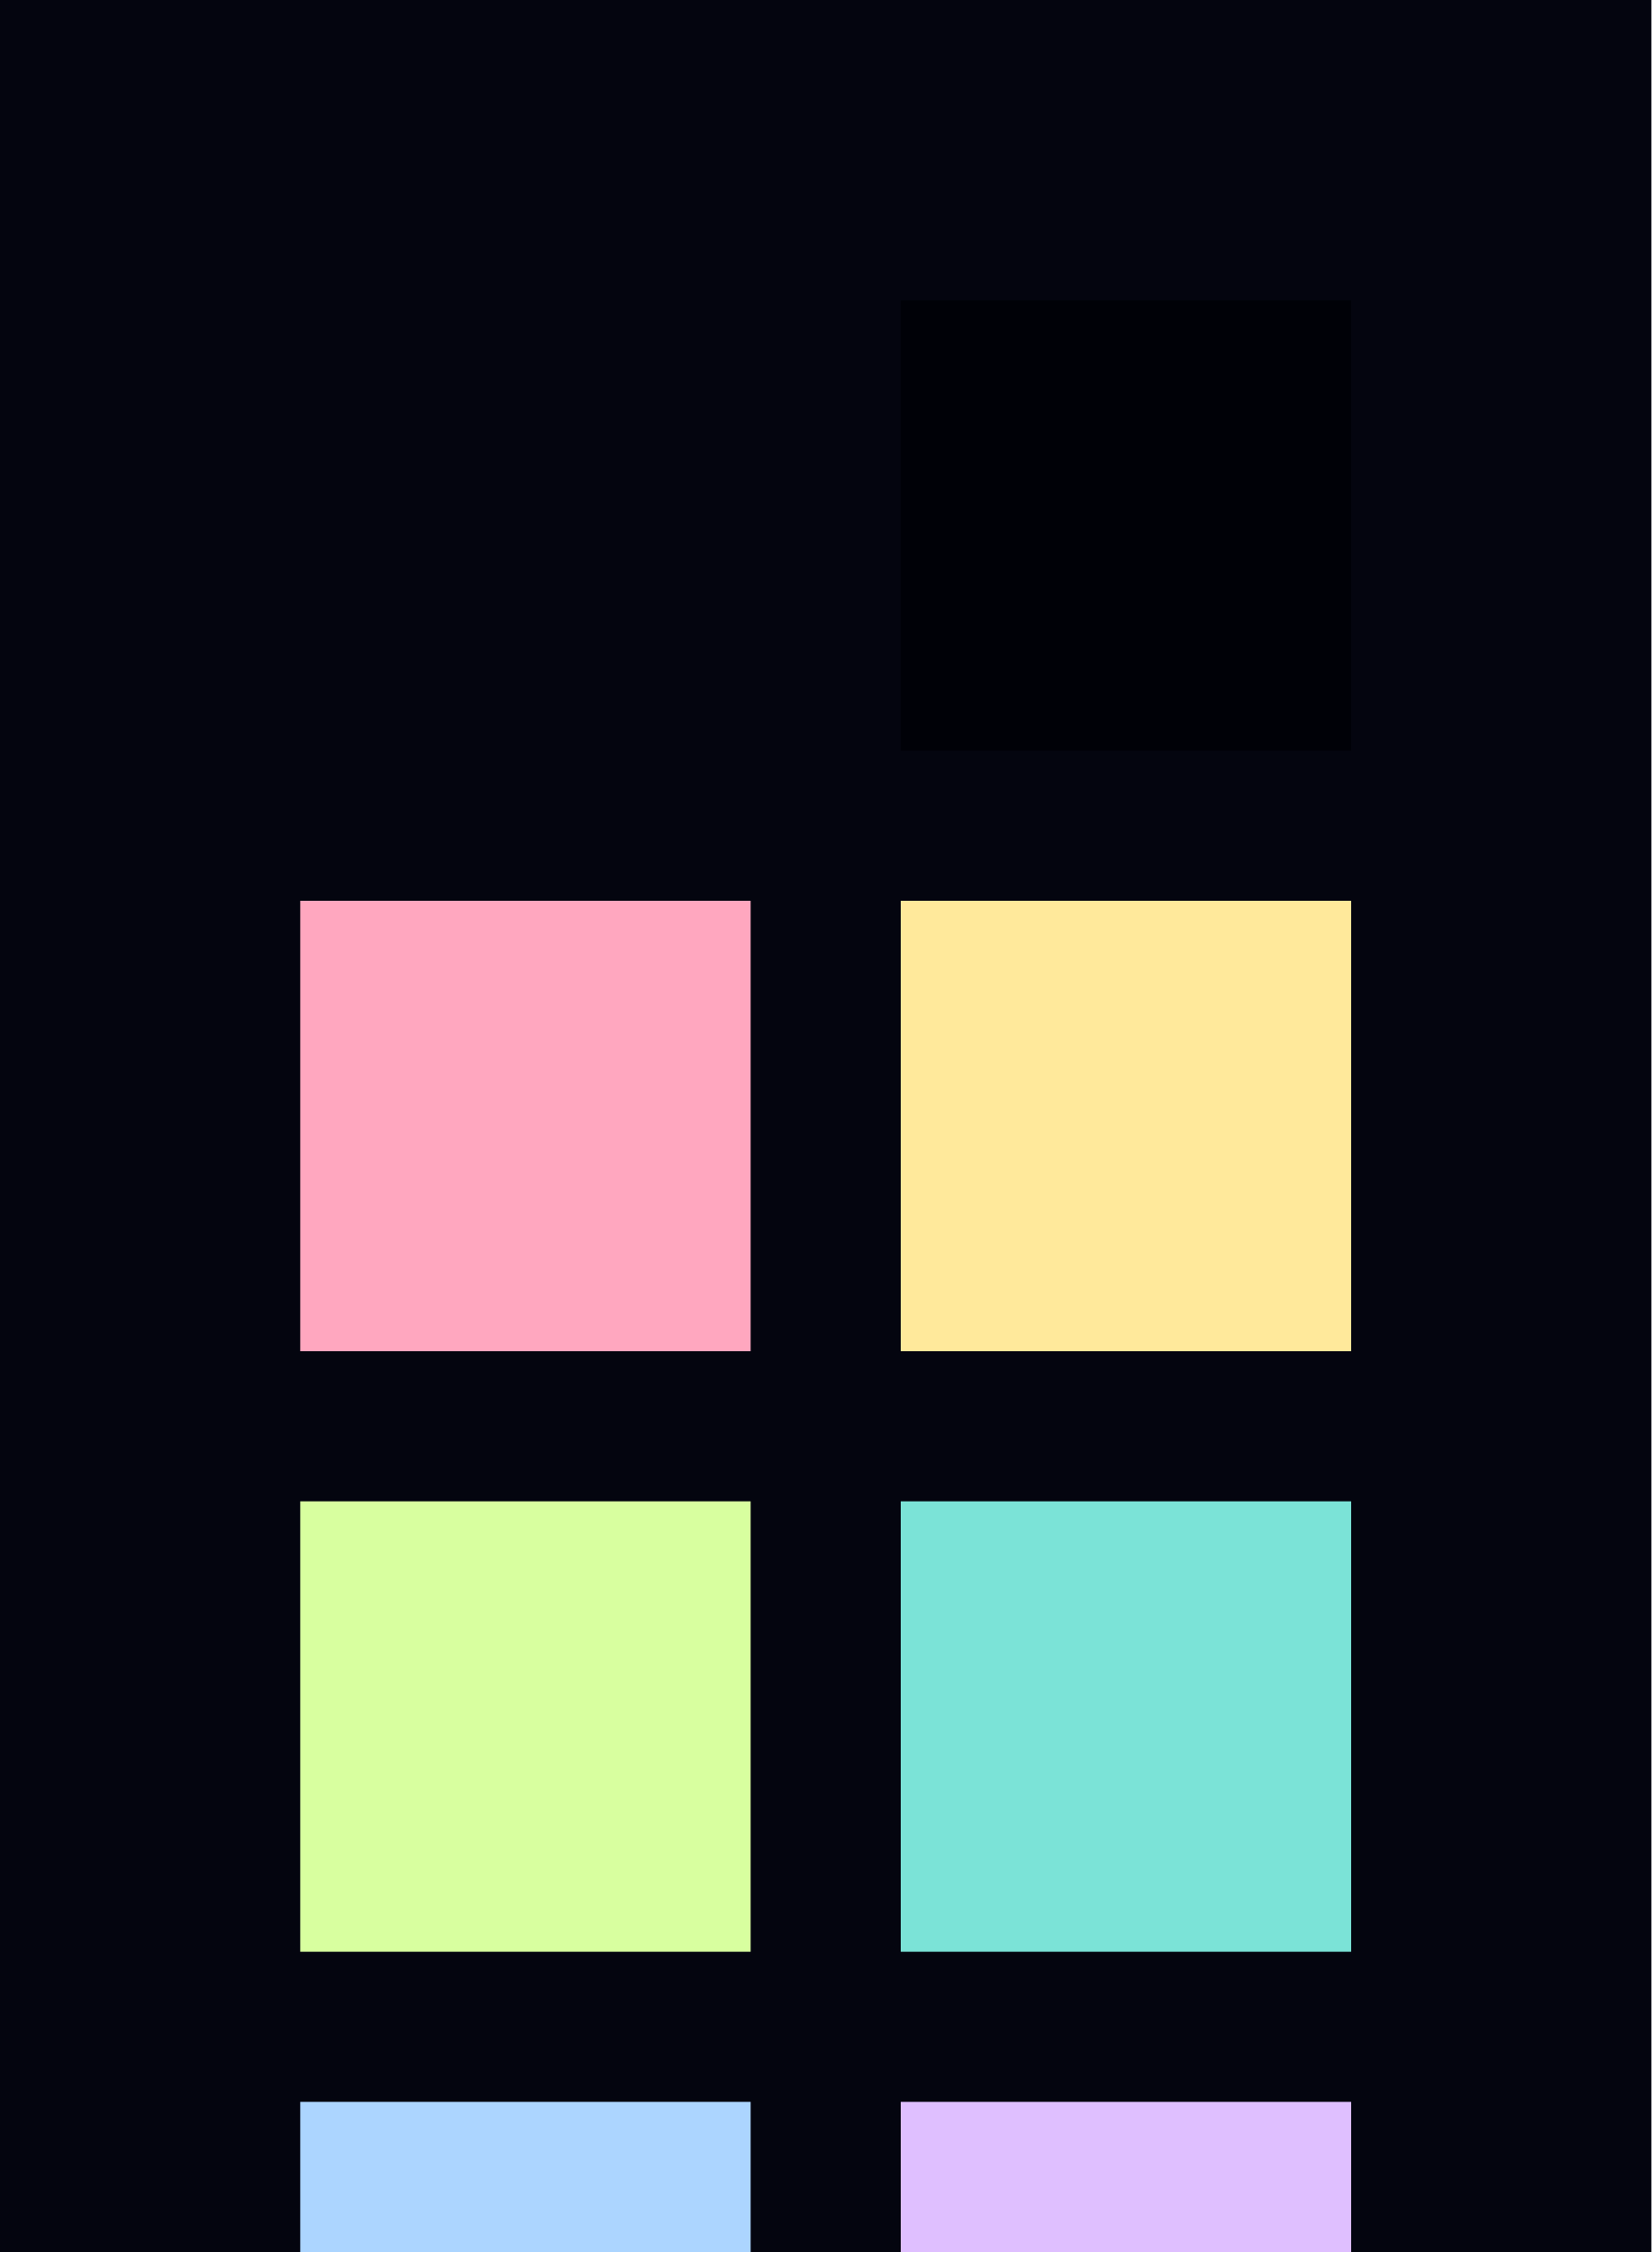
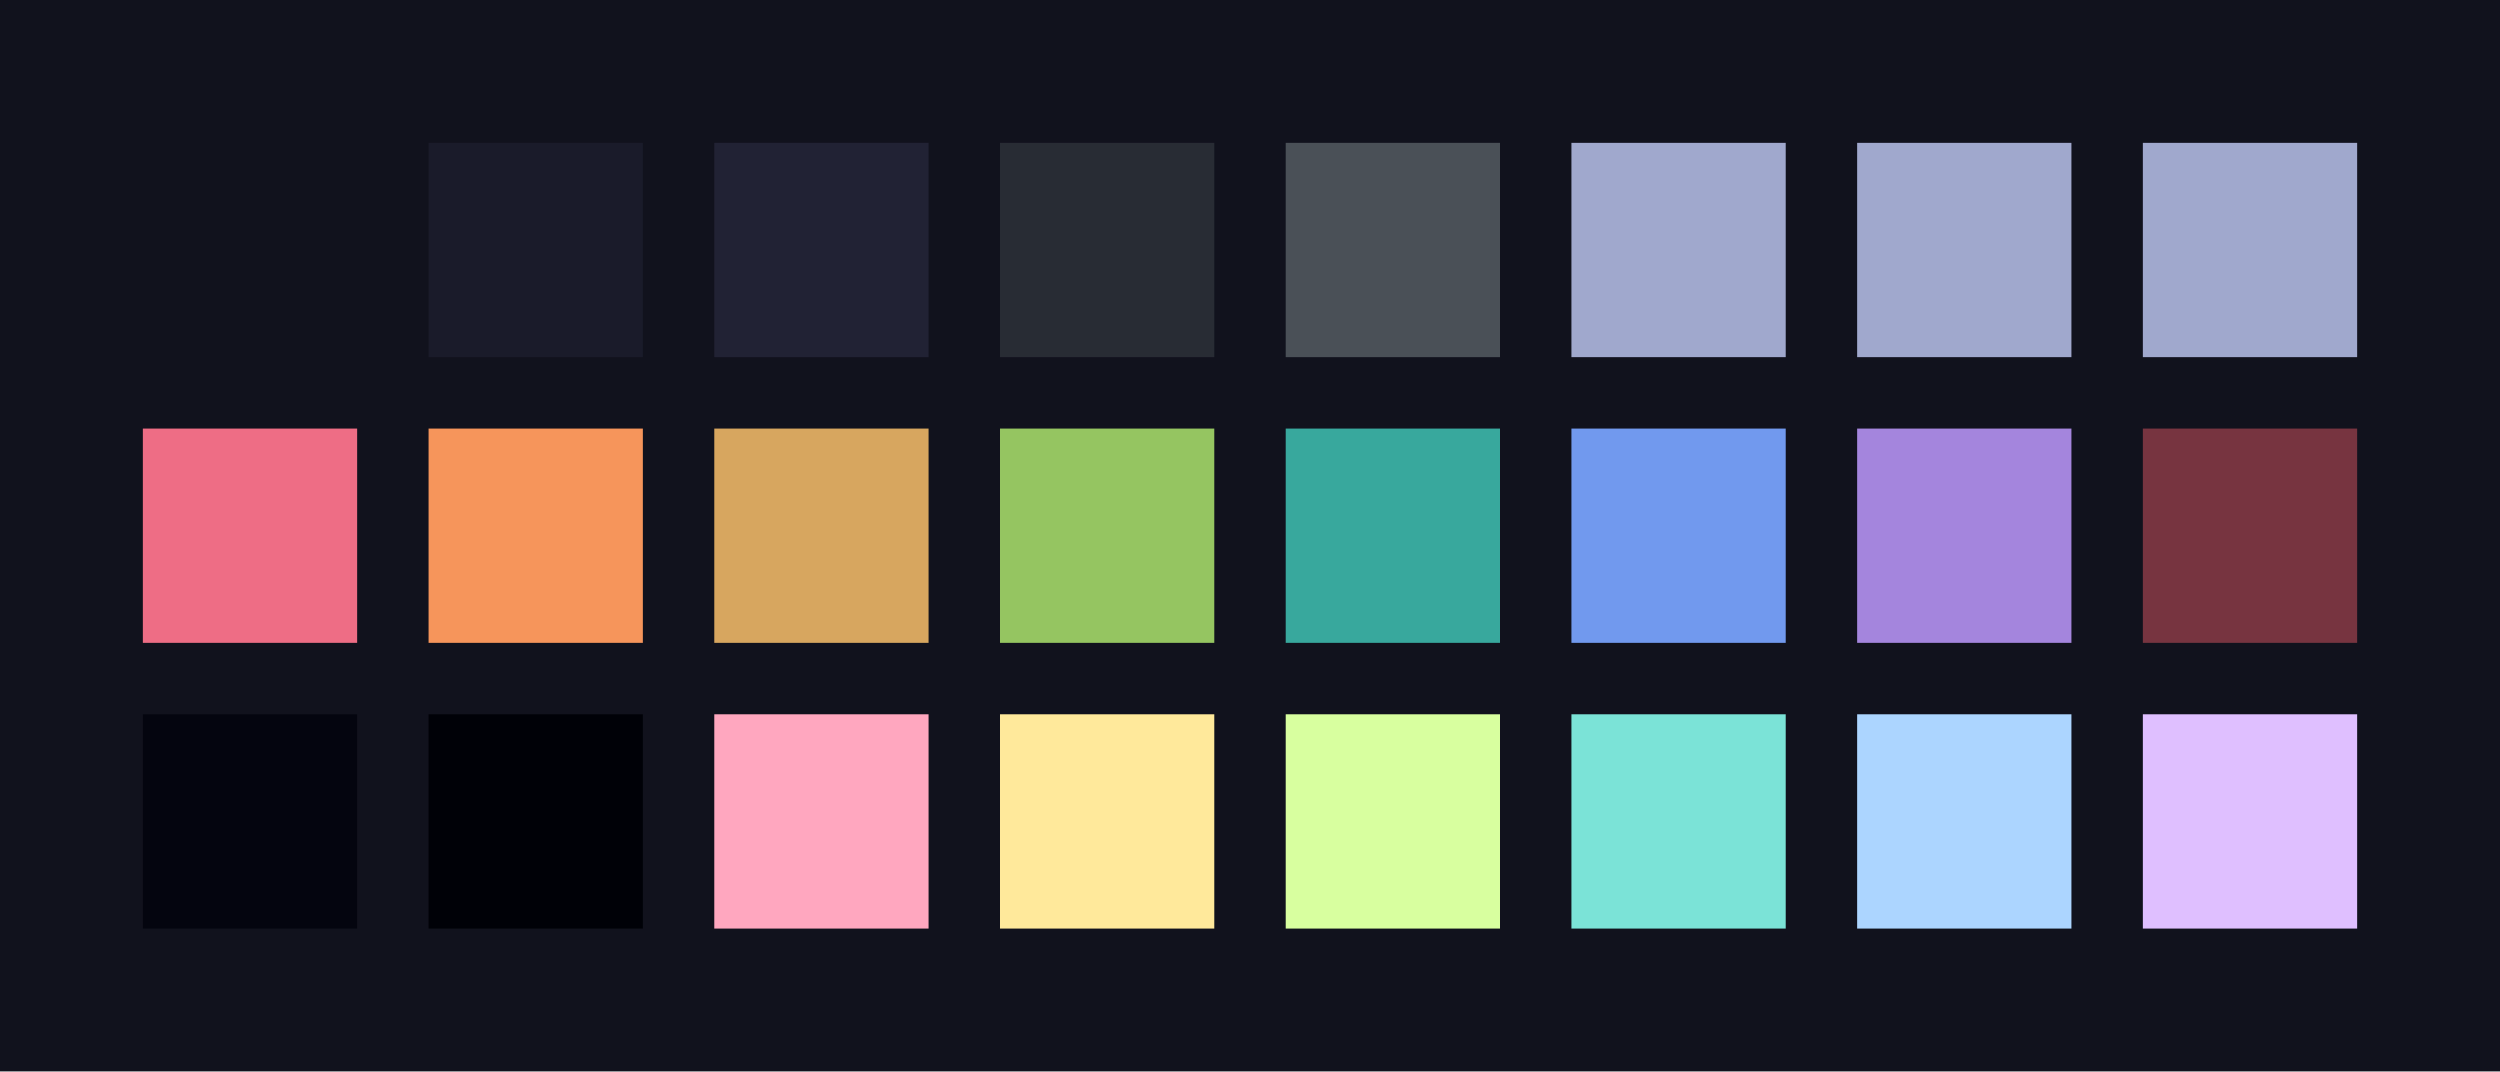
- <svg xmlns="http://www.w3.org/2000/svg" width="165" height="225">
-   <rect x="0" y="0" width="165" height="225" style="fill:#04050f" />
-   <rect x="30" y="30" width="45" height="45" style="fill:#04050f" />
-   <rect x="90" y="30" width="45" height="45" style="fill:#000107" />
-   <rect x="30" y="90" width="45" height="45" style="fill:#ffa7bf" />
-   <rect x="90" y="90" width="45" height="45" style="fill:#ffe99b" />
-   <rect x="30" y="150" width="45" height="45" style="fill:#d8ff9f" />
-   <rect x="90" y="150" width="45" height="45" style="fill:#7be3d7" />
-   <rect x="30" y="210" width="45" height="45" style="fill:#acd5ff" />
-   <rect x="90" y="210" width="45" height="45" style="fill:#dfbfff" />
+ <svg xmlns="http://www.w3.org/2000/svg" width="525" height="225">
+   <rect x="0" y="0" width="525" height="225" style="fill:#11121d" />
+   <rect x="30" y="30" width="45" height="45" style="fill:#11121d" />
+   <rect x="90" y="30" width="45" height="45" style="fill:#1A1B2A" />
+   <rect x="150" y="30" width="45" height="45" style="fill:#212234" />
+   <rect x="210" y="30" width="45" height="45" style="fill:#282c34" />
+   <rect x="270" y="30" width="45" height="45" style="fill:#4a5057" />
+   <rect x="330" y="30" width="45" height="45" style="fill:#a0a8cd" />
+   <rect x="390" y="30" width="45" height="45" style="fill:#a0a8cd" />
+   <rect x="450" y="30" width="45" height="45" style="fill:#a0a8cd" />
+   <rect x="30" y="90" width="45" height="45" style="fill:#ee6d85" />
+   <rect x="90" y="90" width="45" height="45" style="fill:#f6955b" />
+   <rect x="150" y="90" width="45" height="45" style="fill:#d7a65f" />
+   <rect x="210" y="90" width="45" height="45" style="fill:#95c561" />
+   <rect x="270" y="90" width="45" height="45" style="fill:#38a89d" />
+   <rect x="330" y="90" width="45" height="45" style="fill:#7199ee" />
+   <rect x="390" y="90" width="45" height="45" style="fill:#a485dd" />
+   <rect x="450" y="90" width="45" height="45" style="fill:#773440" />
+   <rect x="30" y="150" width="45" height="45" style="fill:#04050f" />
+   <rect x="90" y="150" width="45" height="45" style="fill:#000107" />
+   <rect x="150" y="150" width="45" height="45" style="fill:#ffa7bf" />
+   <rect x="210" y="150" width="45" height="45" style="fill:#ffe99b" />
+   <rect x="270" y="150" width="45" height="45" style="fill:#d8ff9f" />
+   <rect x="330" y="150" width="45" height="45" style="fill:#7be3d7" />
+   <rect x="390" y="150" width="45" height="45" style="fill:#acd5ff" />
+   <rect x="450" y="150" width="45" height="45" style="fill:#dfbfff" />
</svg>
